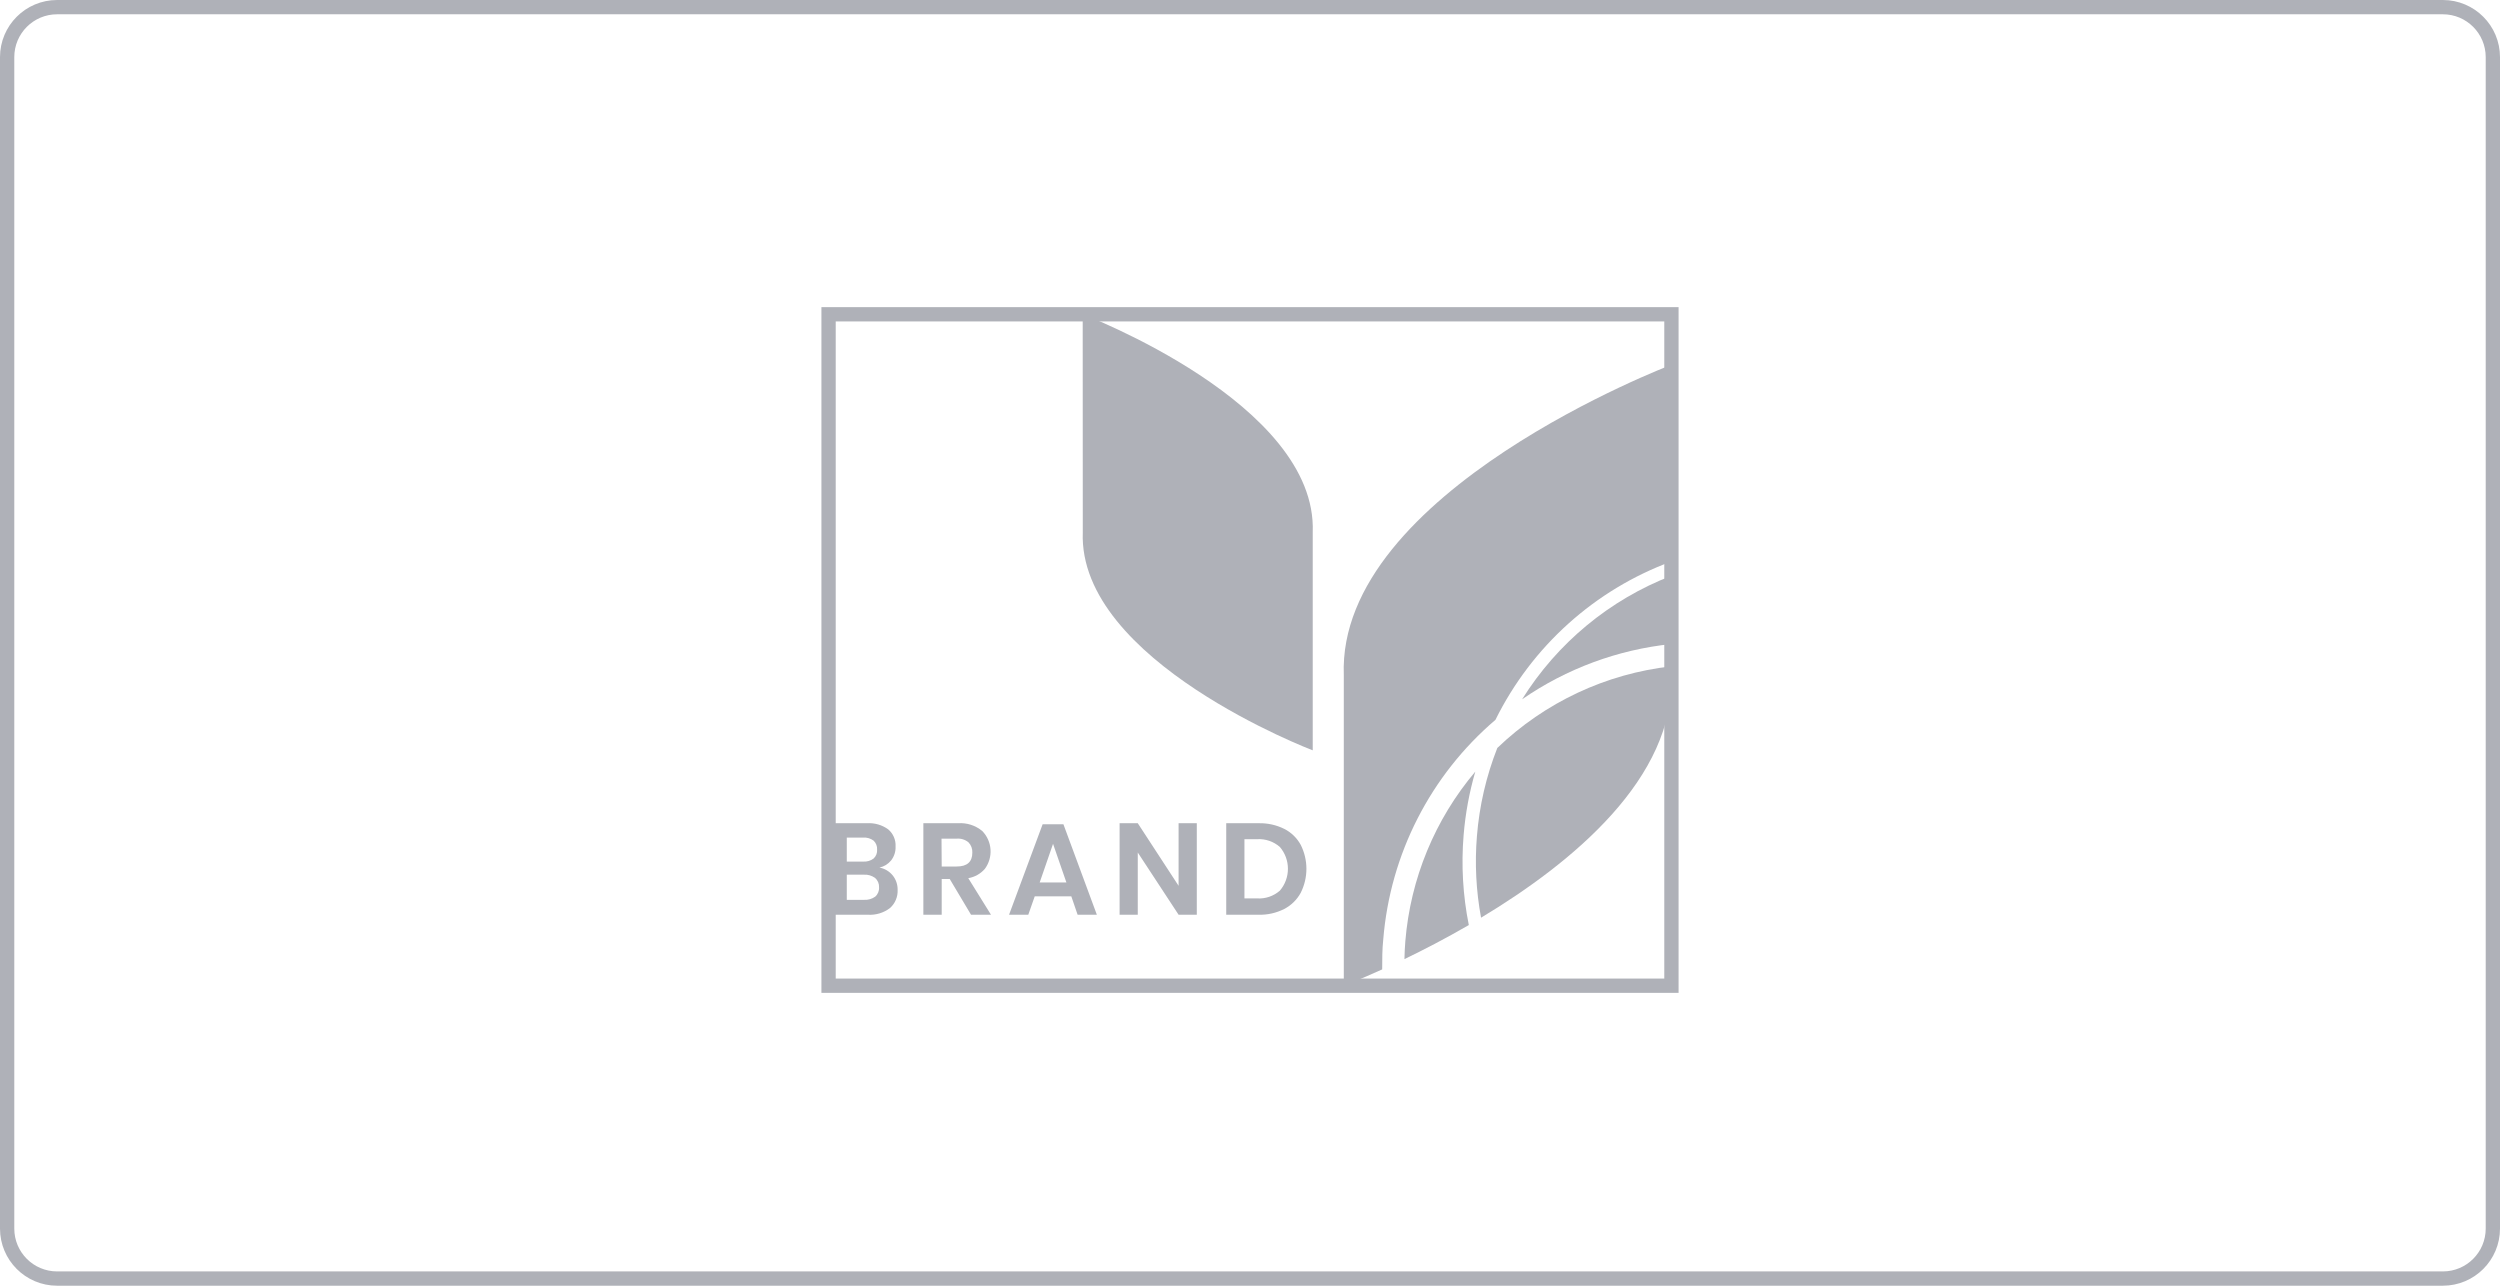
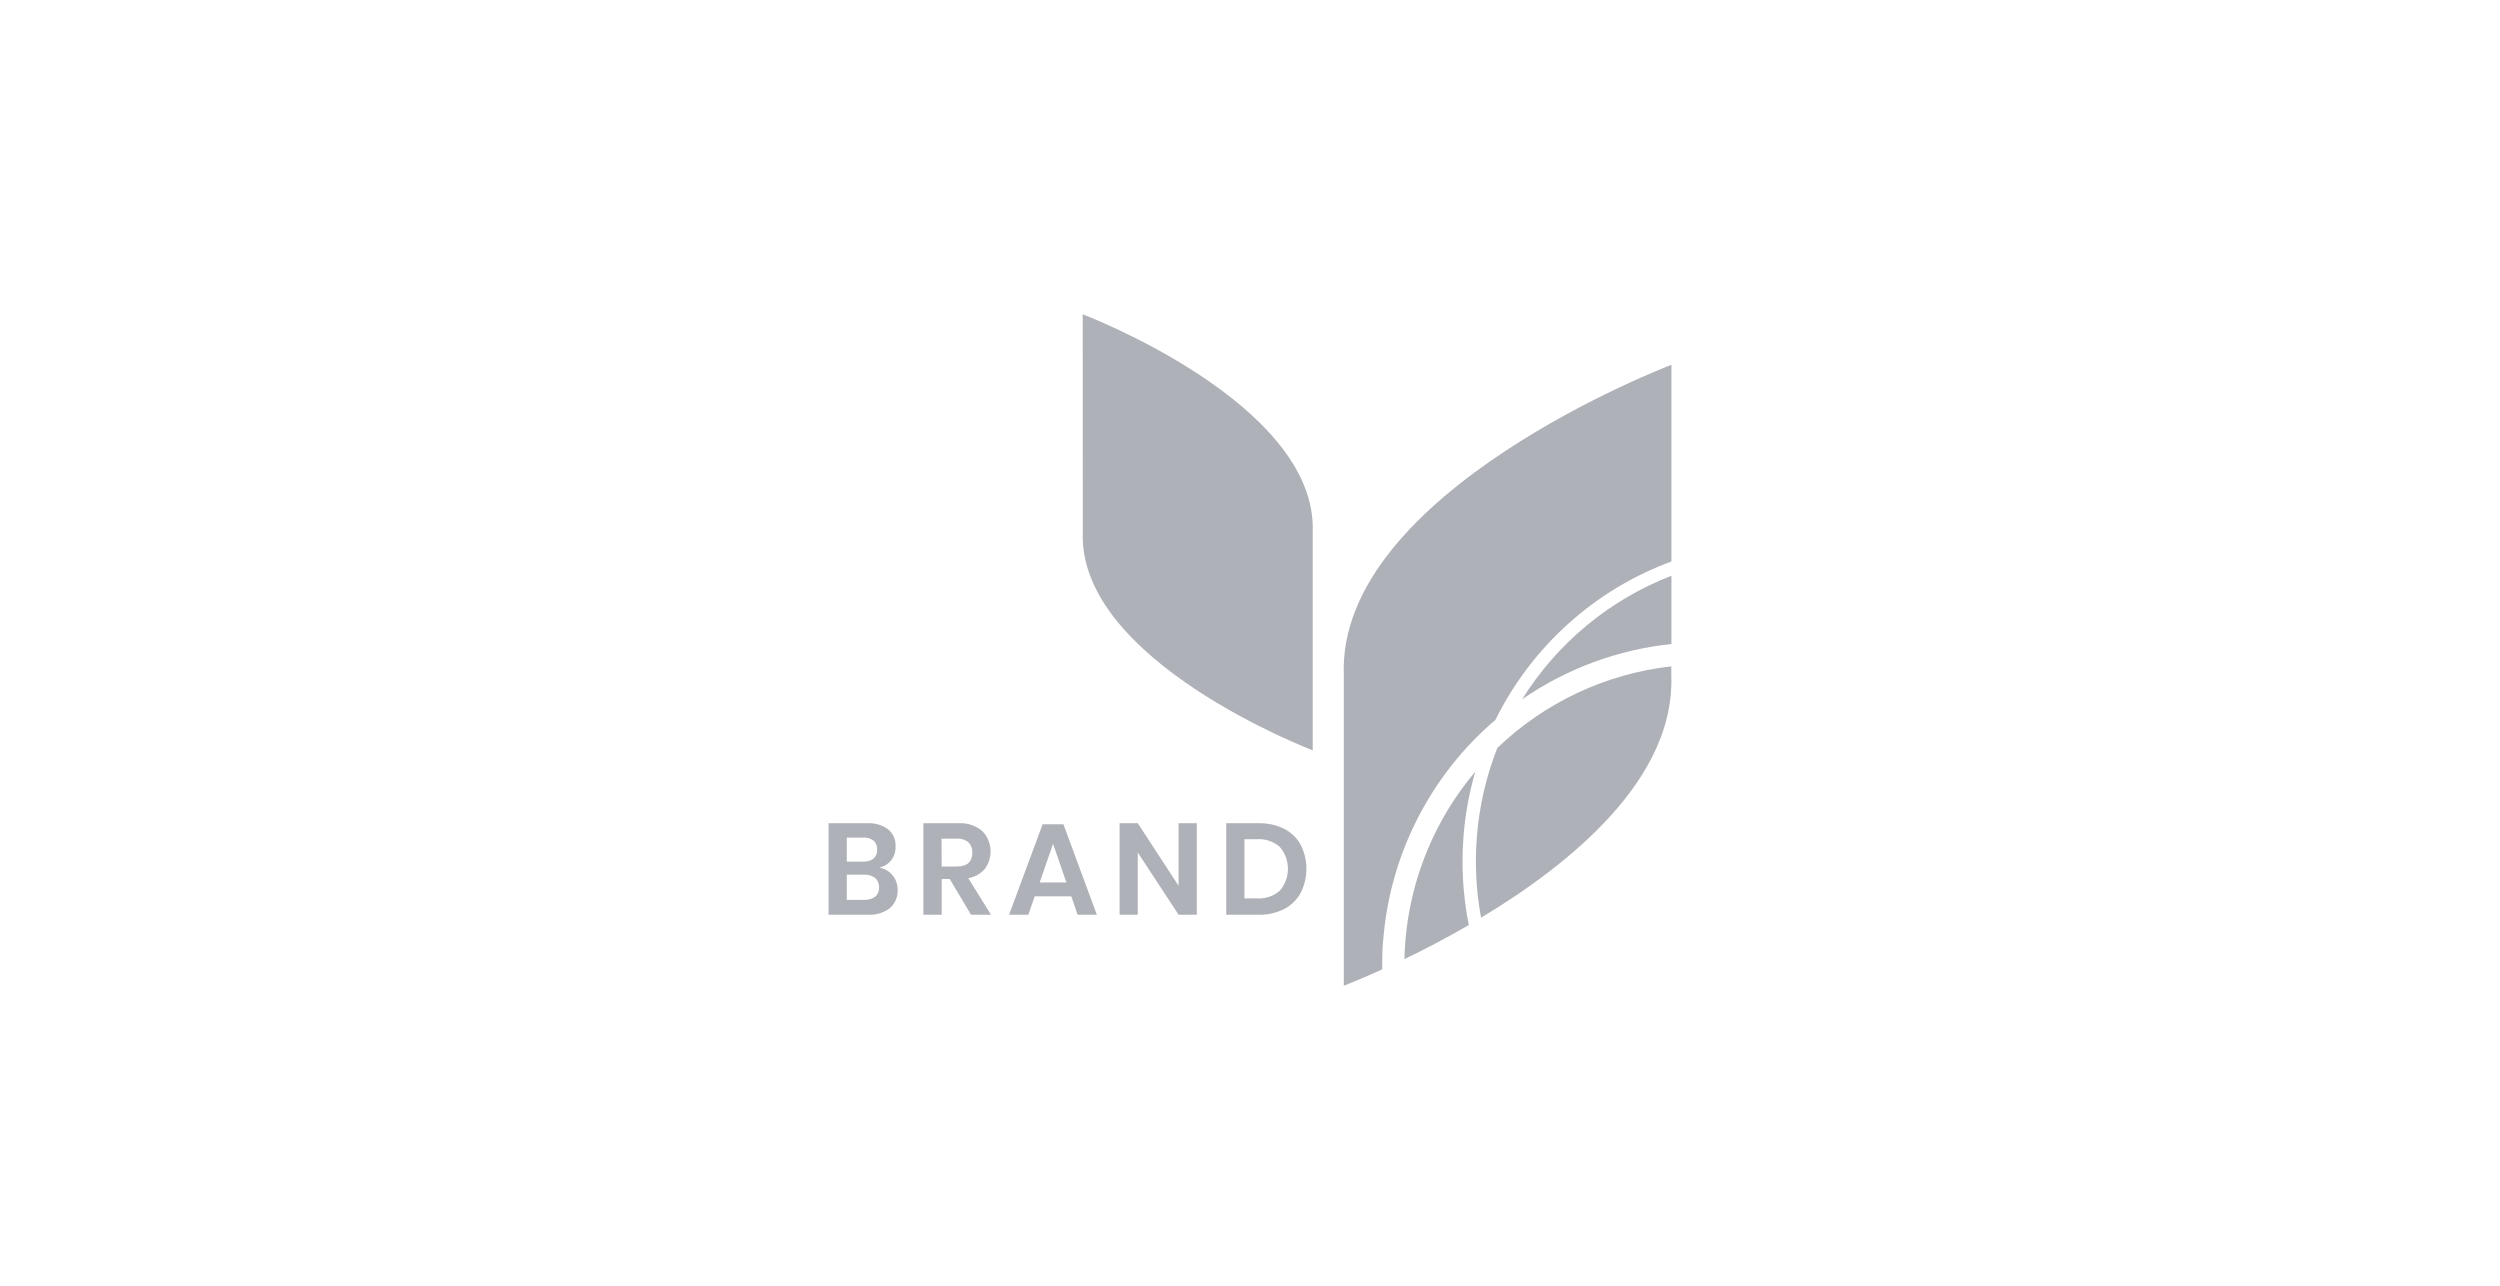
<svg xmlns="http://www.w3.org/2000/svg" width="175" height="90" viewBox="0 0 175 90" fill="none">
-   <rect x="0.5" y="0.5" width="174" height="89" rx="3.5" stroke="#AFB1B8" />
  <path d="M62.488 61.278C62.718 61.563 62.84 61.921 62.834 62.288C62.845 62.528 62.803 62.767 62.71 62.988C62.618 63.209 62.477 63.406 62.297 63.565C61.851 63.904 61.298 64.069 60.739 64.031H58V57.626H60.683C61.213 57.591 61.738 57.741 62.17 58.052C62.343 58.197 62.48 58.381 62.571 58.589C62.661 58.797 62.702 59.023 62.69 59.25C62.706 59.603 62.595 59.951 62.379 60.23C62.17 60.484 61.883 60.66 61.562 60.73C61.925 60.797 62.254 60.991 62.488 61.278ZM59.275 60.311H60.422C60.682 60.33 60.941 60.255 61.151 60.098C61.237 60.02 61.304 59.922 61.346 59.814C61.389 59.706 61.406 59.589 61.397 59.472C61.405 59.356 61.387 59.24 61.345 59.132C61.303 59.024 61.238 58.926 61.154 58.846C60.938 58.685 60.671 58.609 60.403 58.631H59.275V60.311ZM61.263 62.767C61.355 62.687 61.427 62.586 61.474 62.474C61.521 62.361 61.542 62.238 61.534 62.116C61.541 61.993 61.52 61.869 61.472 61.755C61.423 61.641 61.35 61.54 61.257 61.459C61.032 61.292 60.756 61.21 60.478 61.228H59.275V62.989H60.493C60.767 63.005 61.039 62.927 61.263 62.767Z" fill="#AFB1B8" />
  <path d="M67.972 64.031L66.48 61.528H65.919V64.031H64.635V57.626H67.066C67.678 57.583 68.284 57.778 68.758 58.171C69.098 58.518 69.302 58.976 69.336 59.462C69.369 59.948 69.228 60.43 68.939 60.821C68.639 61.166 68.229 61.396 67.779 61.472L69.369 64.031H67.972ZM65.919 60.655H66.969C67.698 60.655 68.063 60.332 68.063 59.685C68.07 59.553 68.05 59.421 68.004 59.297C67.958 59.173 67.887 59.06 67.795 58.965C67.564 58.773 67.268 58.68 66.969 58.706H65.906L65.919 60.655Z" fill="#AFB1B8" />
  <path d="M74.991 62.742H72.432L71.98 64.031H70.634L72.984 57.698H74.439L76.78 64.031H75.433L74.991 62.742ZM74.648 61.772L73.713 59.069L72.778 61.772H74.648Z" fill="#AFB1B8" />
  <path d="M83.776 64.031H82.501L79.644 59.676V64.031H78.372V57.626H79.644L82.501 62.007V57.626H83.776V64.031Z" fill="#AFB1B8" />
  <path d="M91.05 62.498C90.786 62.982 90.385 63.375 89.897 63.628C89.342 63.909 88.726 64.048 88.105 64.031H85.836V57.626H88.105C88.725 57.61 89.34 57.745 89.897 58.021C90.385 58.267 90.787 58.657 91.05 59.138C91.312 59.658 91.449 60.234 91.449 60.818C91.449 61.402 91.312 61.977 91.05 62.498ZM89.591 62.345C89.955 61.919 90.155 61.377 90.155 60.816C90.155 60.255 89.955 59.713 89.591 59.288C89.151 58.902 88.578 58.707 87.996 58.743H87.111V62.889H87.996C88.578 62.926 89.151 62.73 89.591 62.345Z" fill="#AFB1B8" />
  <path d="M75.789 22C75.789 22 92.24 28.236 91.891 37.26V52.523C91.891 52.523 75.452 46.284 75.795 37.26L75.789 22Z" fill="#AFB1B8" />
  <path d="M106.548 48.95C109.655 46.803 113.249 45.473 117 45.082V40.304C112.677 41.977 109.01 45.01 106.548 48.95Z" fill="#AFB1B8" />
  <path d="M104.681 50.389C107.224 45.248 111.633 41.28 117 39.303V25.536C117 25.536 93.571 34.419 94.066 47.269V69C94.066 69 95.11 68.603 96.753 67.858C96.753 67.163 96.753 66.462 96.828 65.758C97.312 59.792 100.137 54.264 104.681 50.389Z" fill="#AFB1B8" />
  <path d="M102.453 58.462C102.576 56.955 102.85 55.464 103.272 54.012C100.443 57.359 98.73 61.512 98.373 65.887C98.339 66.3 98.32 66.713 98.311 67.138C99.641 66.497 101.19 65.696 102.817 64.754C102.402 62.684 102.279 60.566 102.453 58.462Z" fill="#AFB1B8" />
  <path d="M103.384 58.54C103.228 60.444 103.326 62.36 103.674 64.238C110.075 60.392 117.268 54.45 116.991 47.269V46.644C112.417 47.157 108.138 49.165 104.812 52.357C104.033 54.335 103.552 56.419 103.384 58.54Z" fill="#AFB1B8" />
-   <rect x="58" y="22" width="59" height="47" stroke="#AFB1B8" />
</svg>
